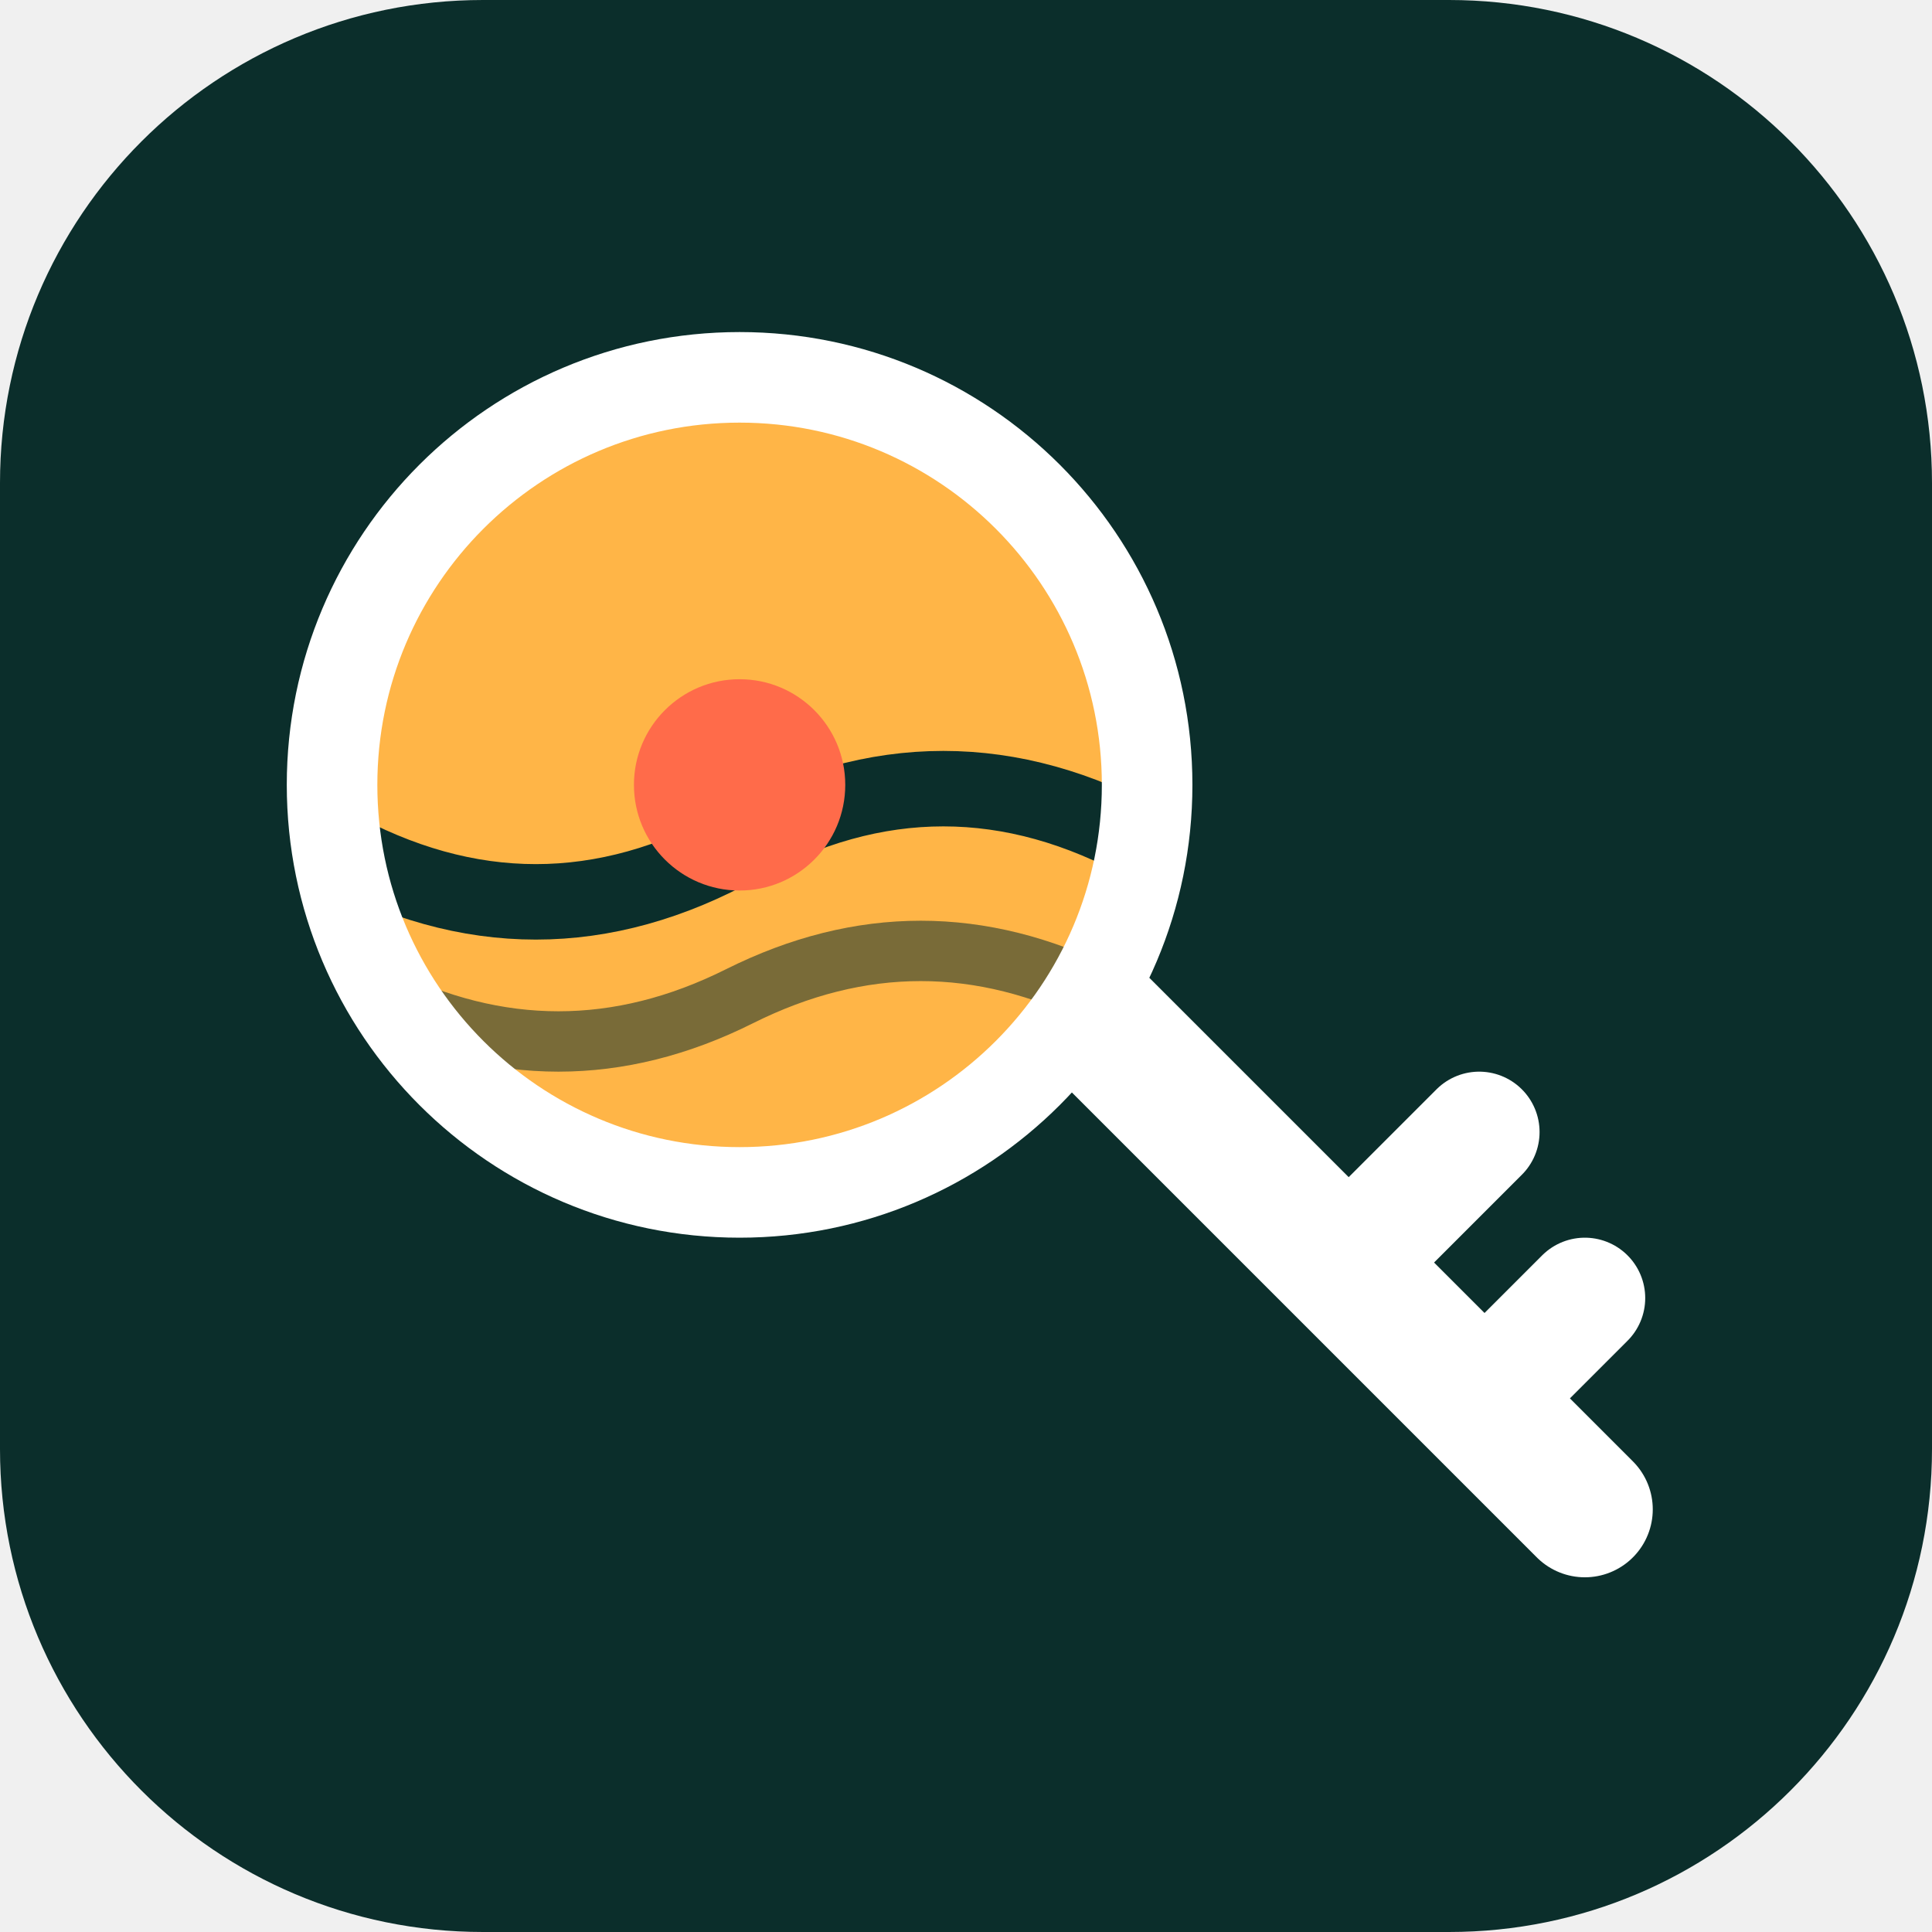
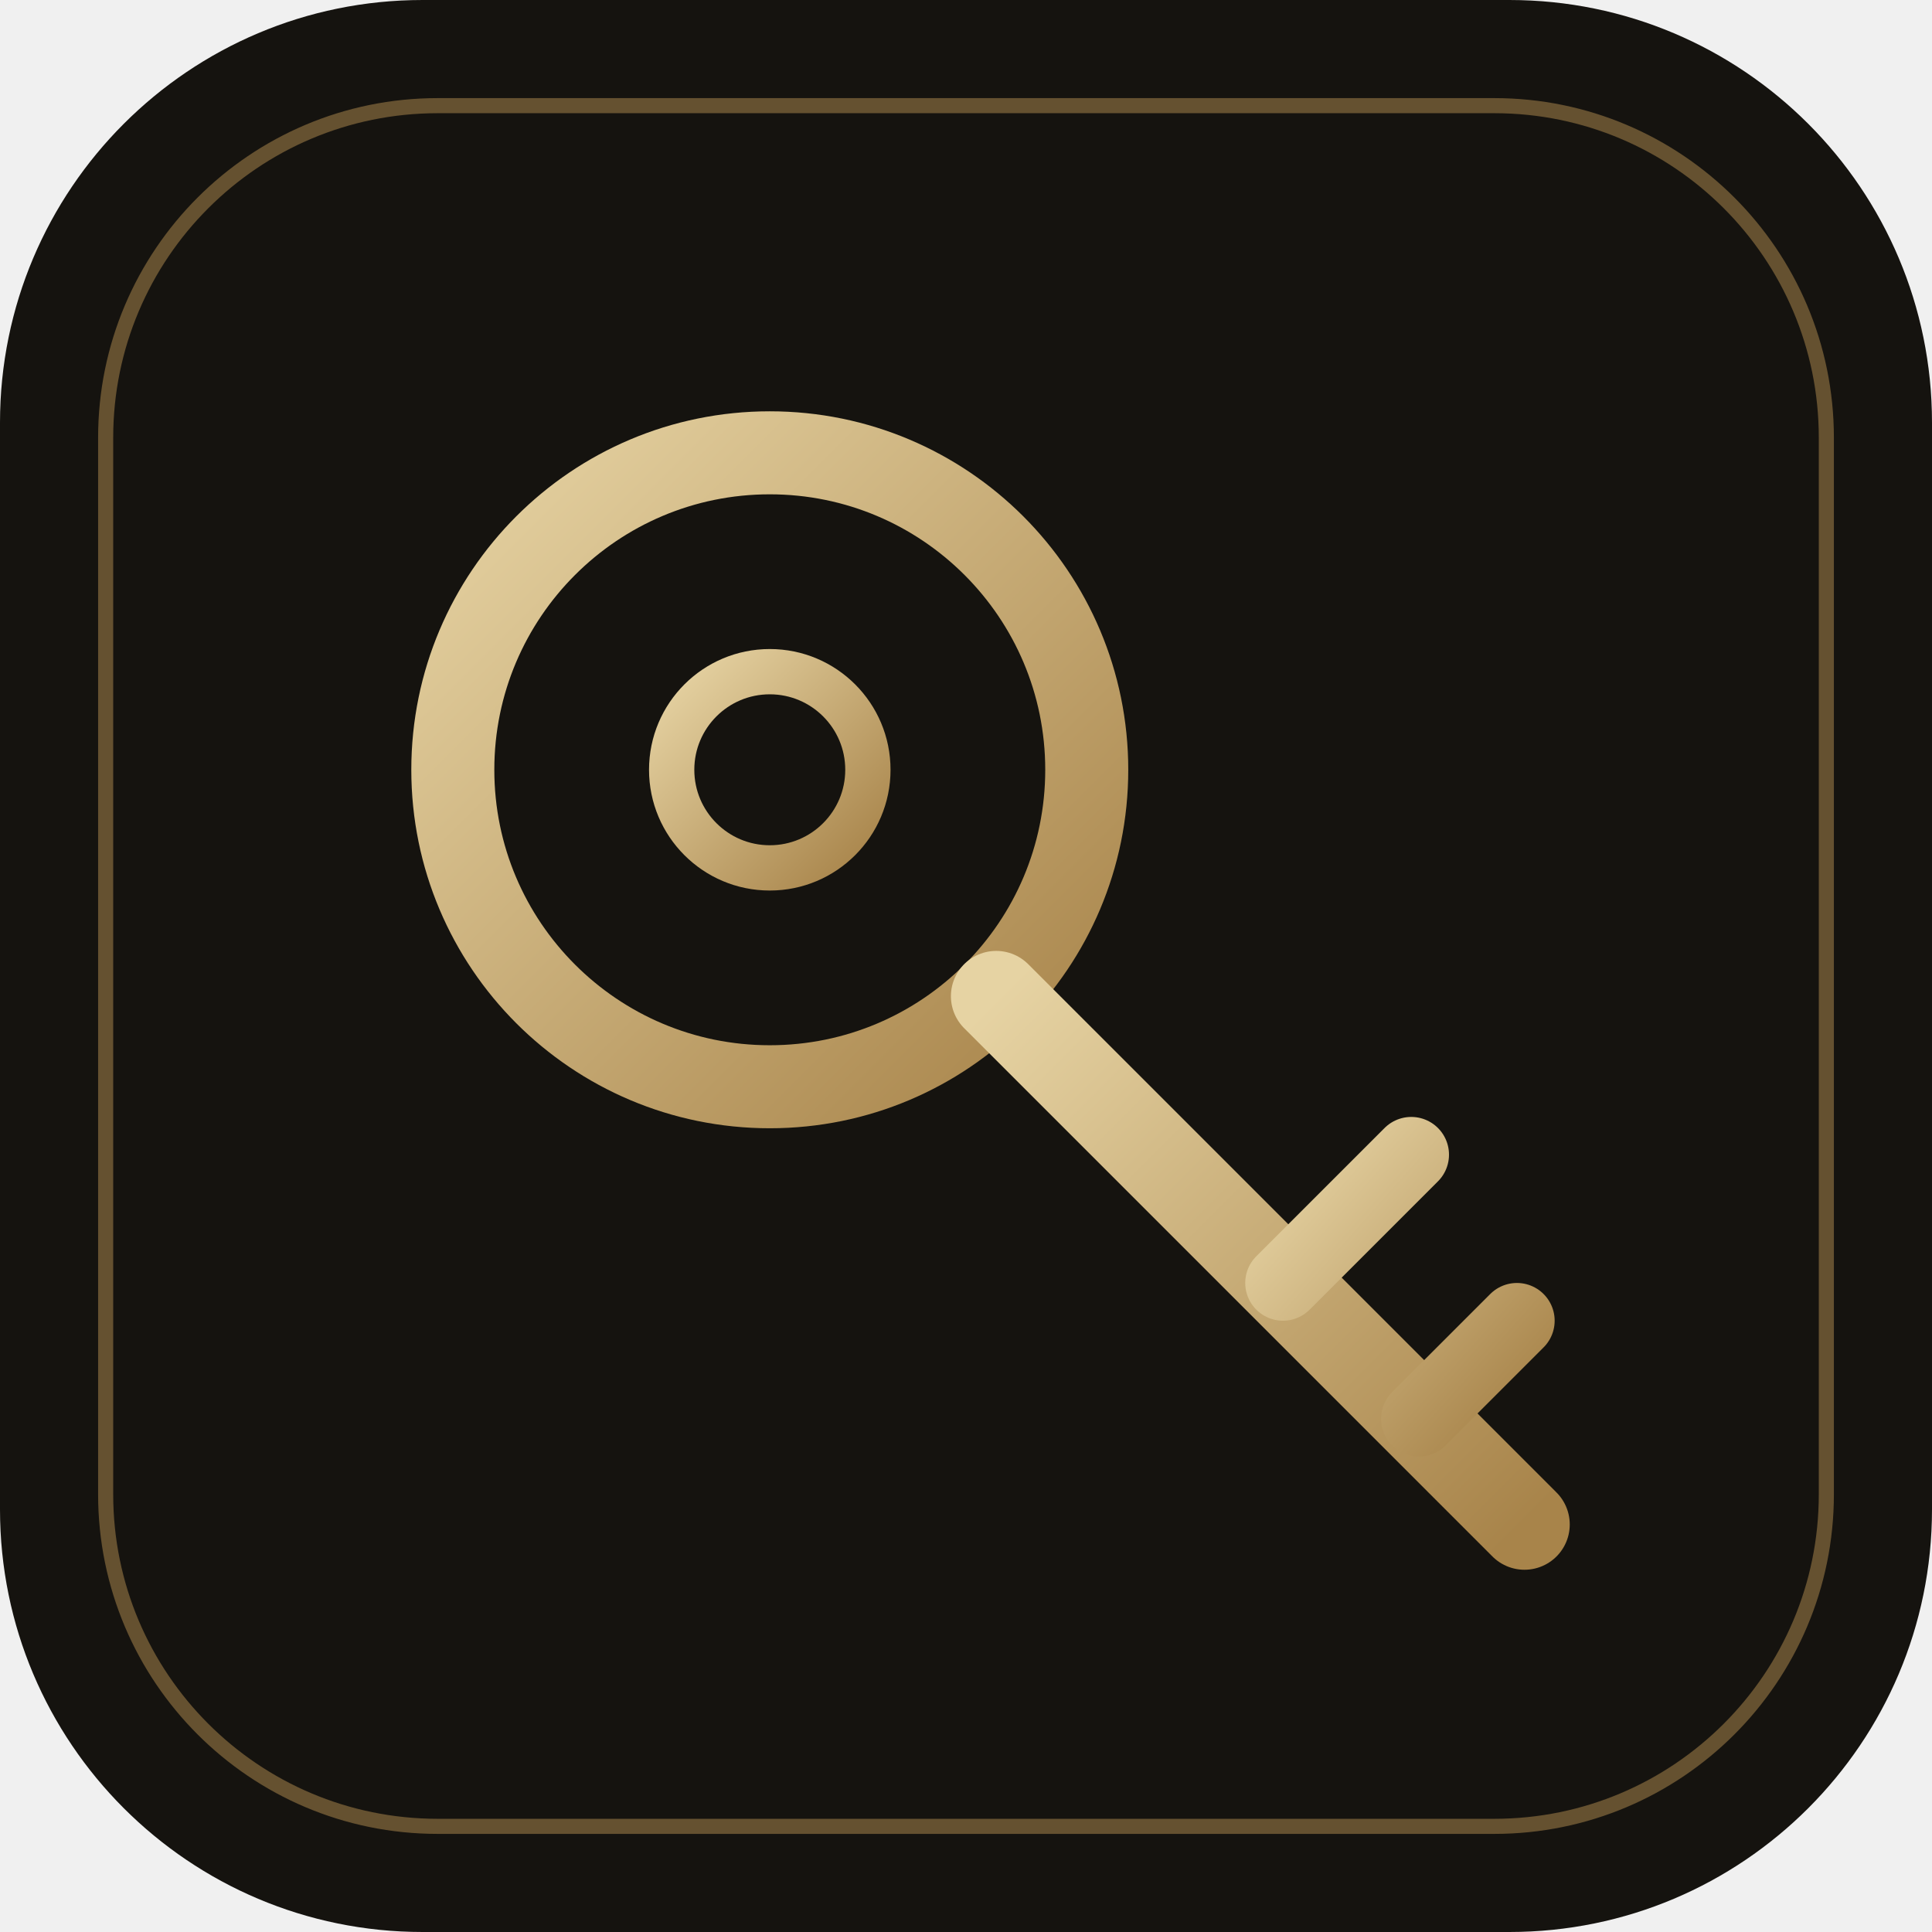
<svg xmlns="http://www.w3.org/2000/svg" viewBox="0 0 256 256" width="256" height="256">
-   <rect width="256" height="256" rx="64" fill="#0B2E2B" />
-   <circle cx="98" cy="104" r="54" fill="#FFB547" />
-   <path d="M44 112c18 10 36 10 54 0s36-10 54 0" fill="none" stroke="#0B2E2B" stroke-width="10" stroke-linecap="round" />
-   <path d="M50 132c16 8 32 8 48 0s32-8 48 0" fill="none" stroke="#0B2E2B" stroke-width="8" stroke-linecap="round" opacity=".55" />
-   <circle cx="98" cy="104" r="54" fill="none" stroke="#FFF" stroke-width="12" />
-   <path d="M146 136l64 64" stroke="#FFF" stroke-width="18" stroke-linecap="round" />
-   <path d="M178 168l18-18M196 186l14-14" stroke="#FFF" stroke-width="16" stroke-linecap="round" />
-   <circle cx="98" cy="104" r="14" fill="#FF6B4A" />
+   <defs>
+     <linearGradient id="g" x1="0" y1="0" x2="1" y2="1">
+       <stop offset="0" stop-color="#E6D3A3" />
+       <stop offset="1" stop-color="#A8844A" />
+     </linearGradient>
+   </defs>
+   <rect width="256" height="256" rx="56" fill="#15130F" />
+   <rect x="14" y="14" width="228" height="228" rx="44" fill="none" stroke="#A8844A" stroke-width="2" opacity=".55" />
+   <circle cx="102" cy="102" r="42" fill="none" stroke="url(#g)" stroke-width="11" />
+   <circle cx="102" cy="102" r="13" fill="none" stroke="url(#g)" stroke-width="6" />
+   <path d="M132 132l70 70" stroke="url(#g)" stroke-width="12" stroke-linecap="round" />
+   <path d="M170 170l17-17M188 188l13-13" stroke="url(#g)" stroke-width="10" stroke-linecap="round" />
</svg>
